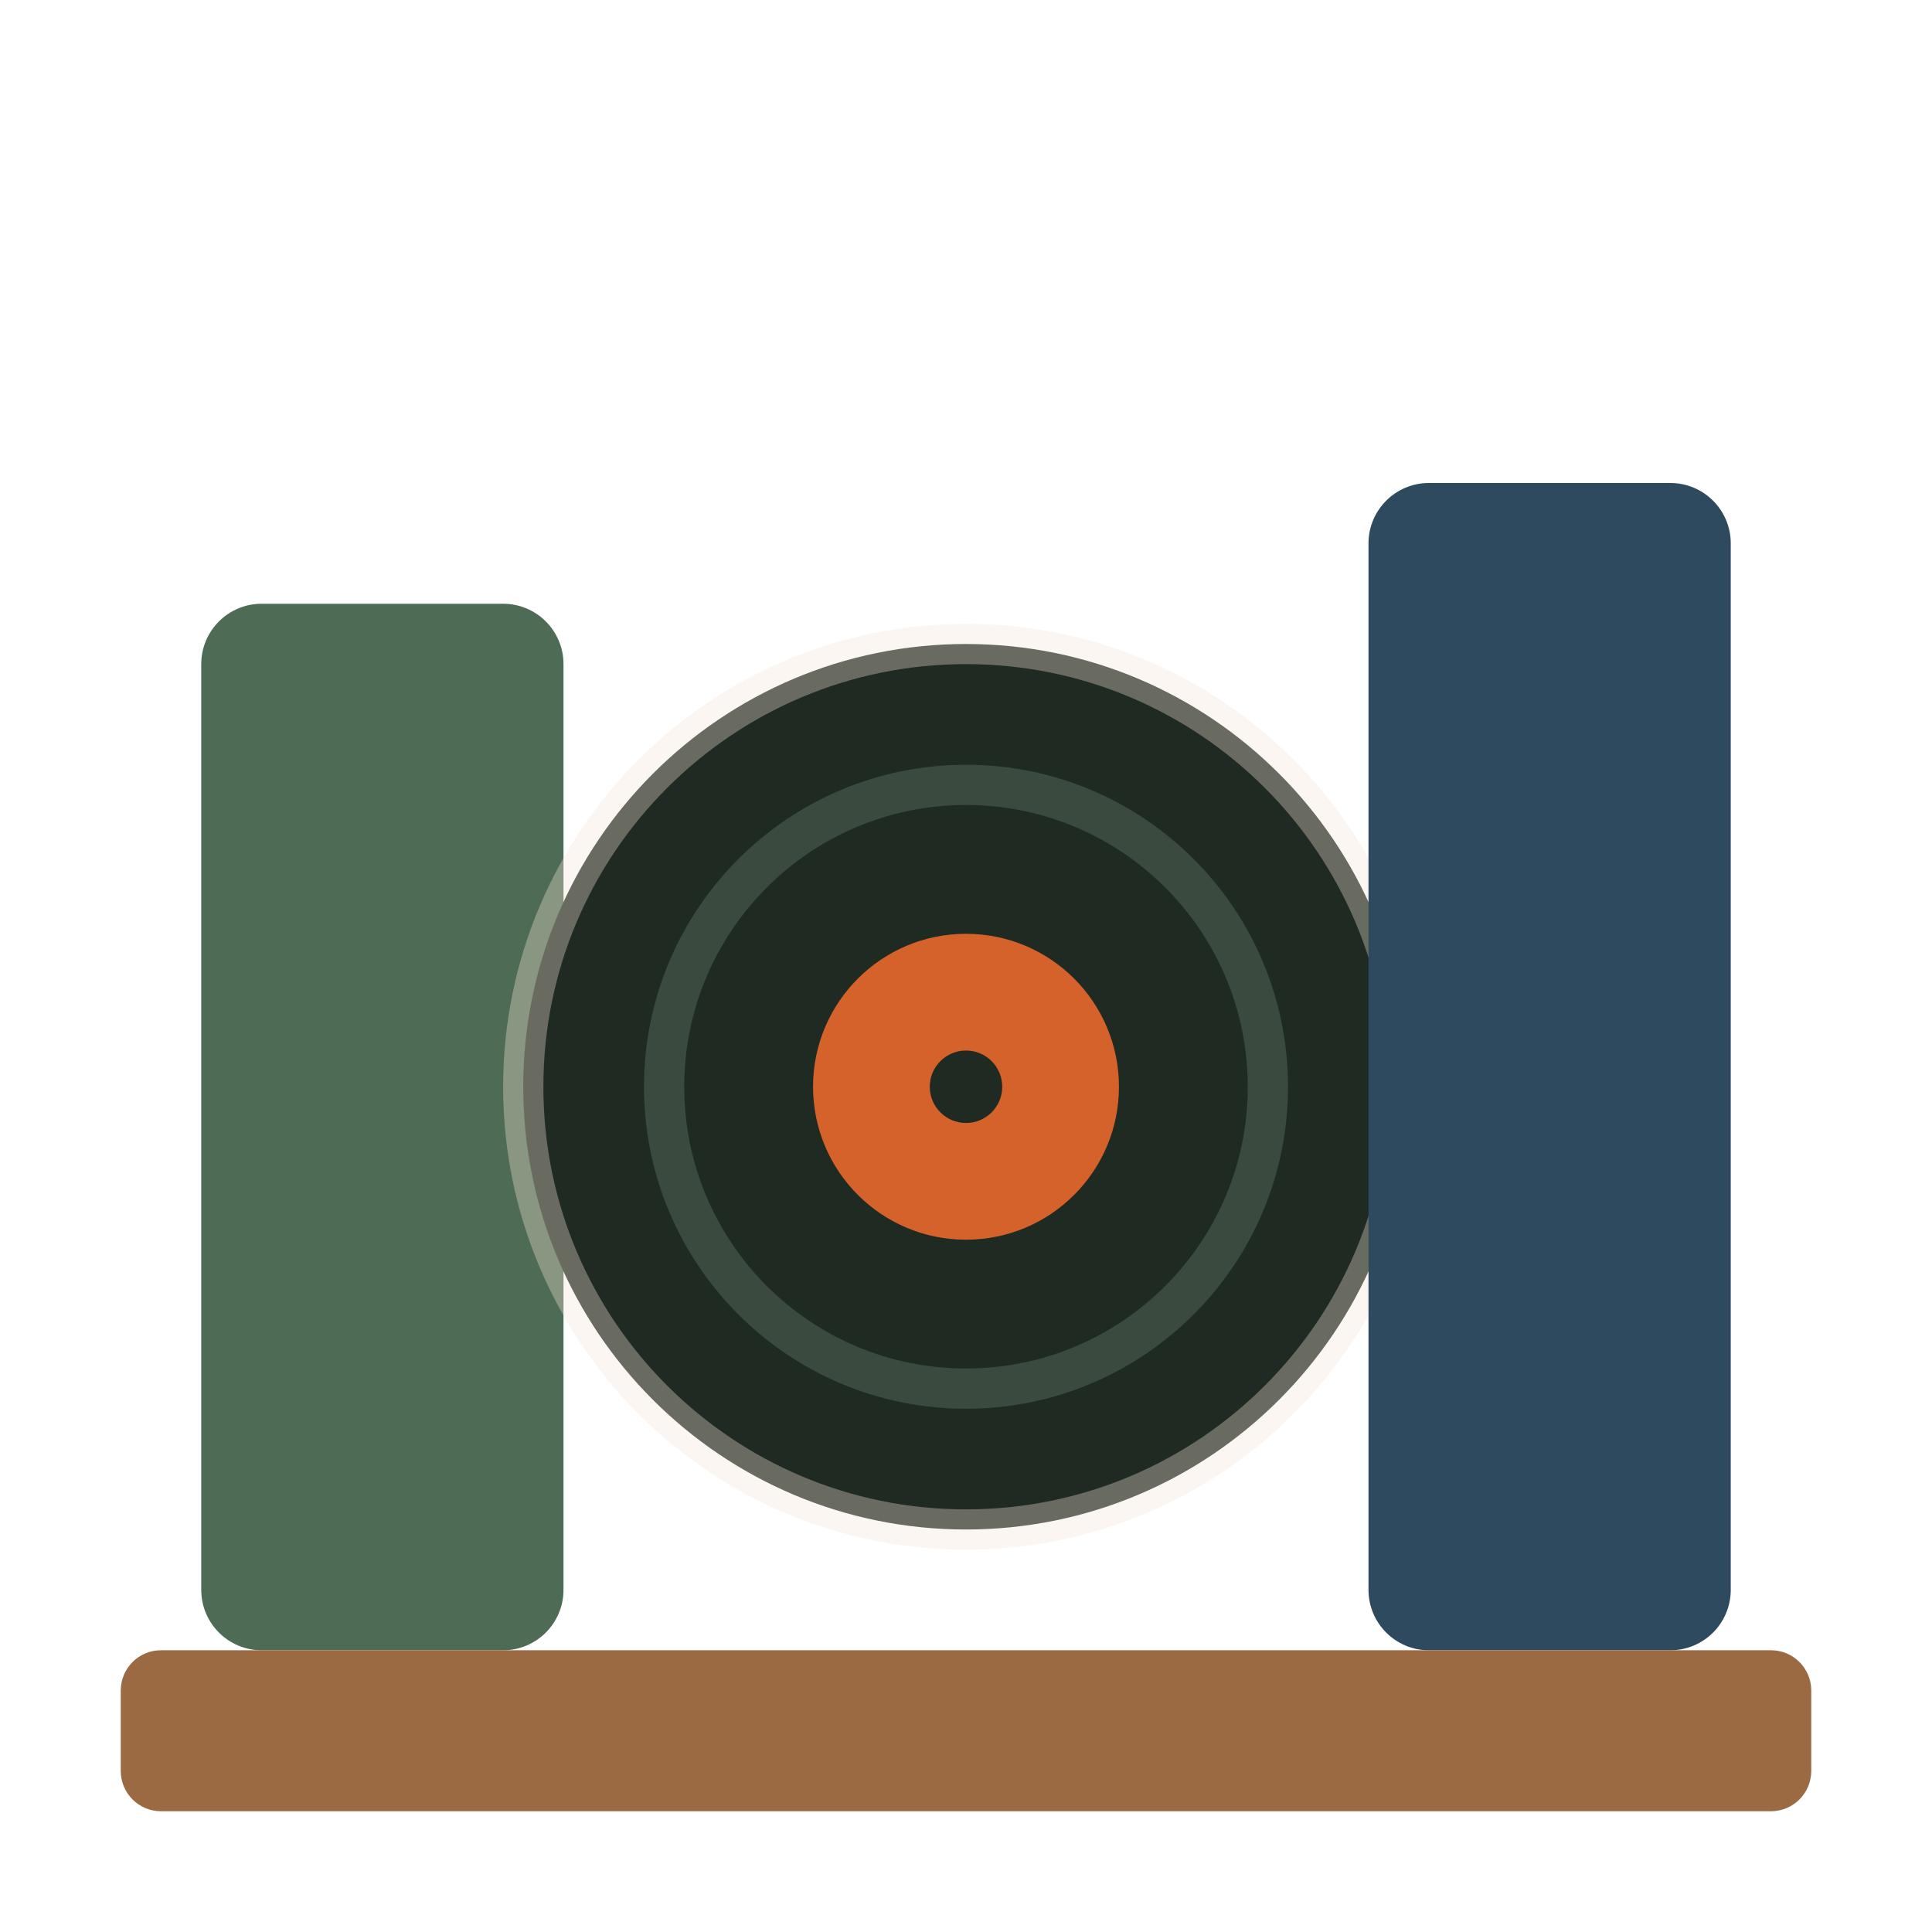
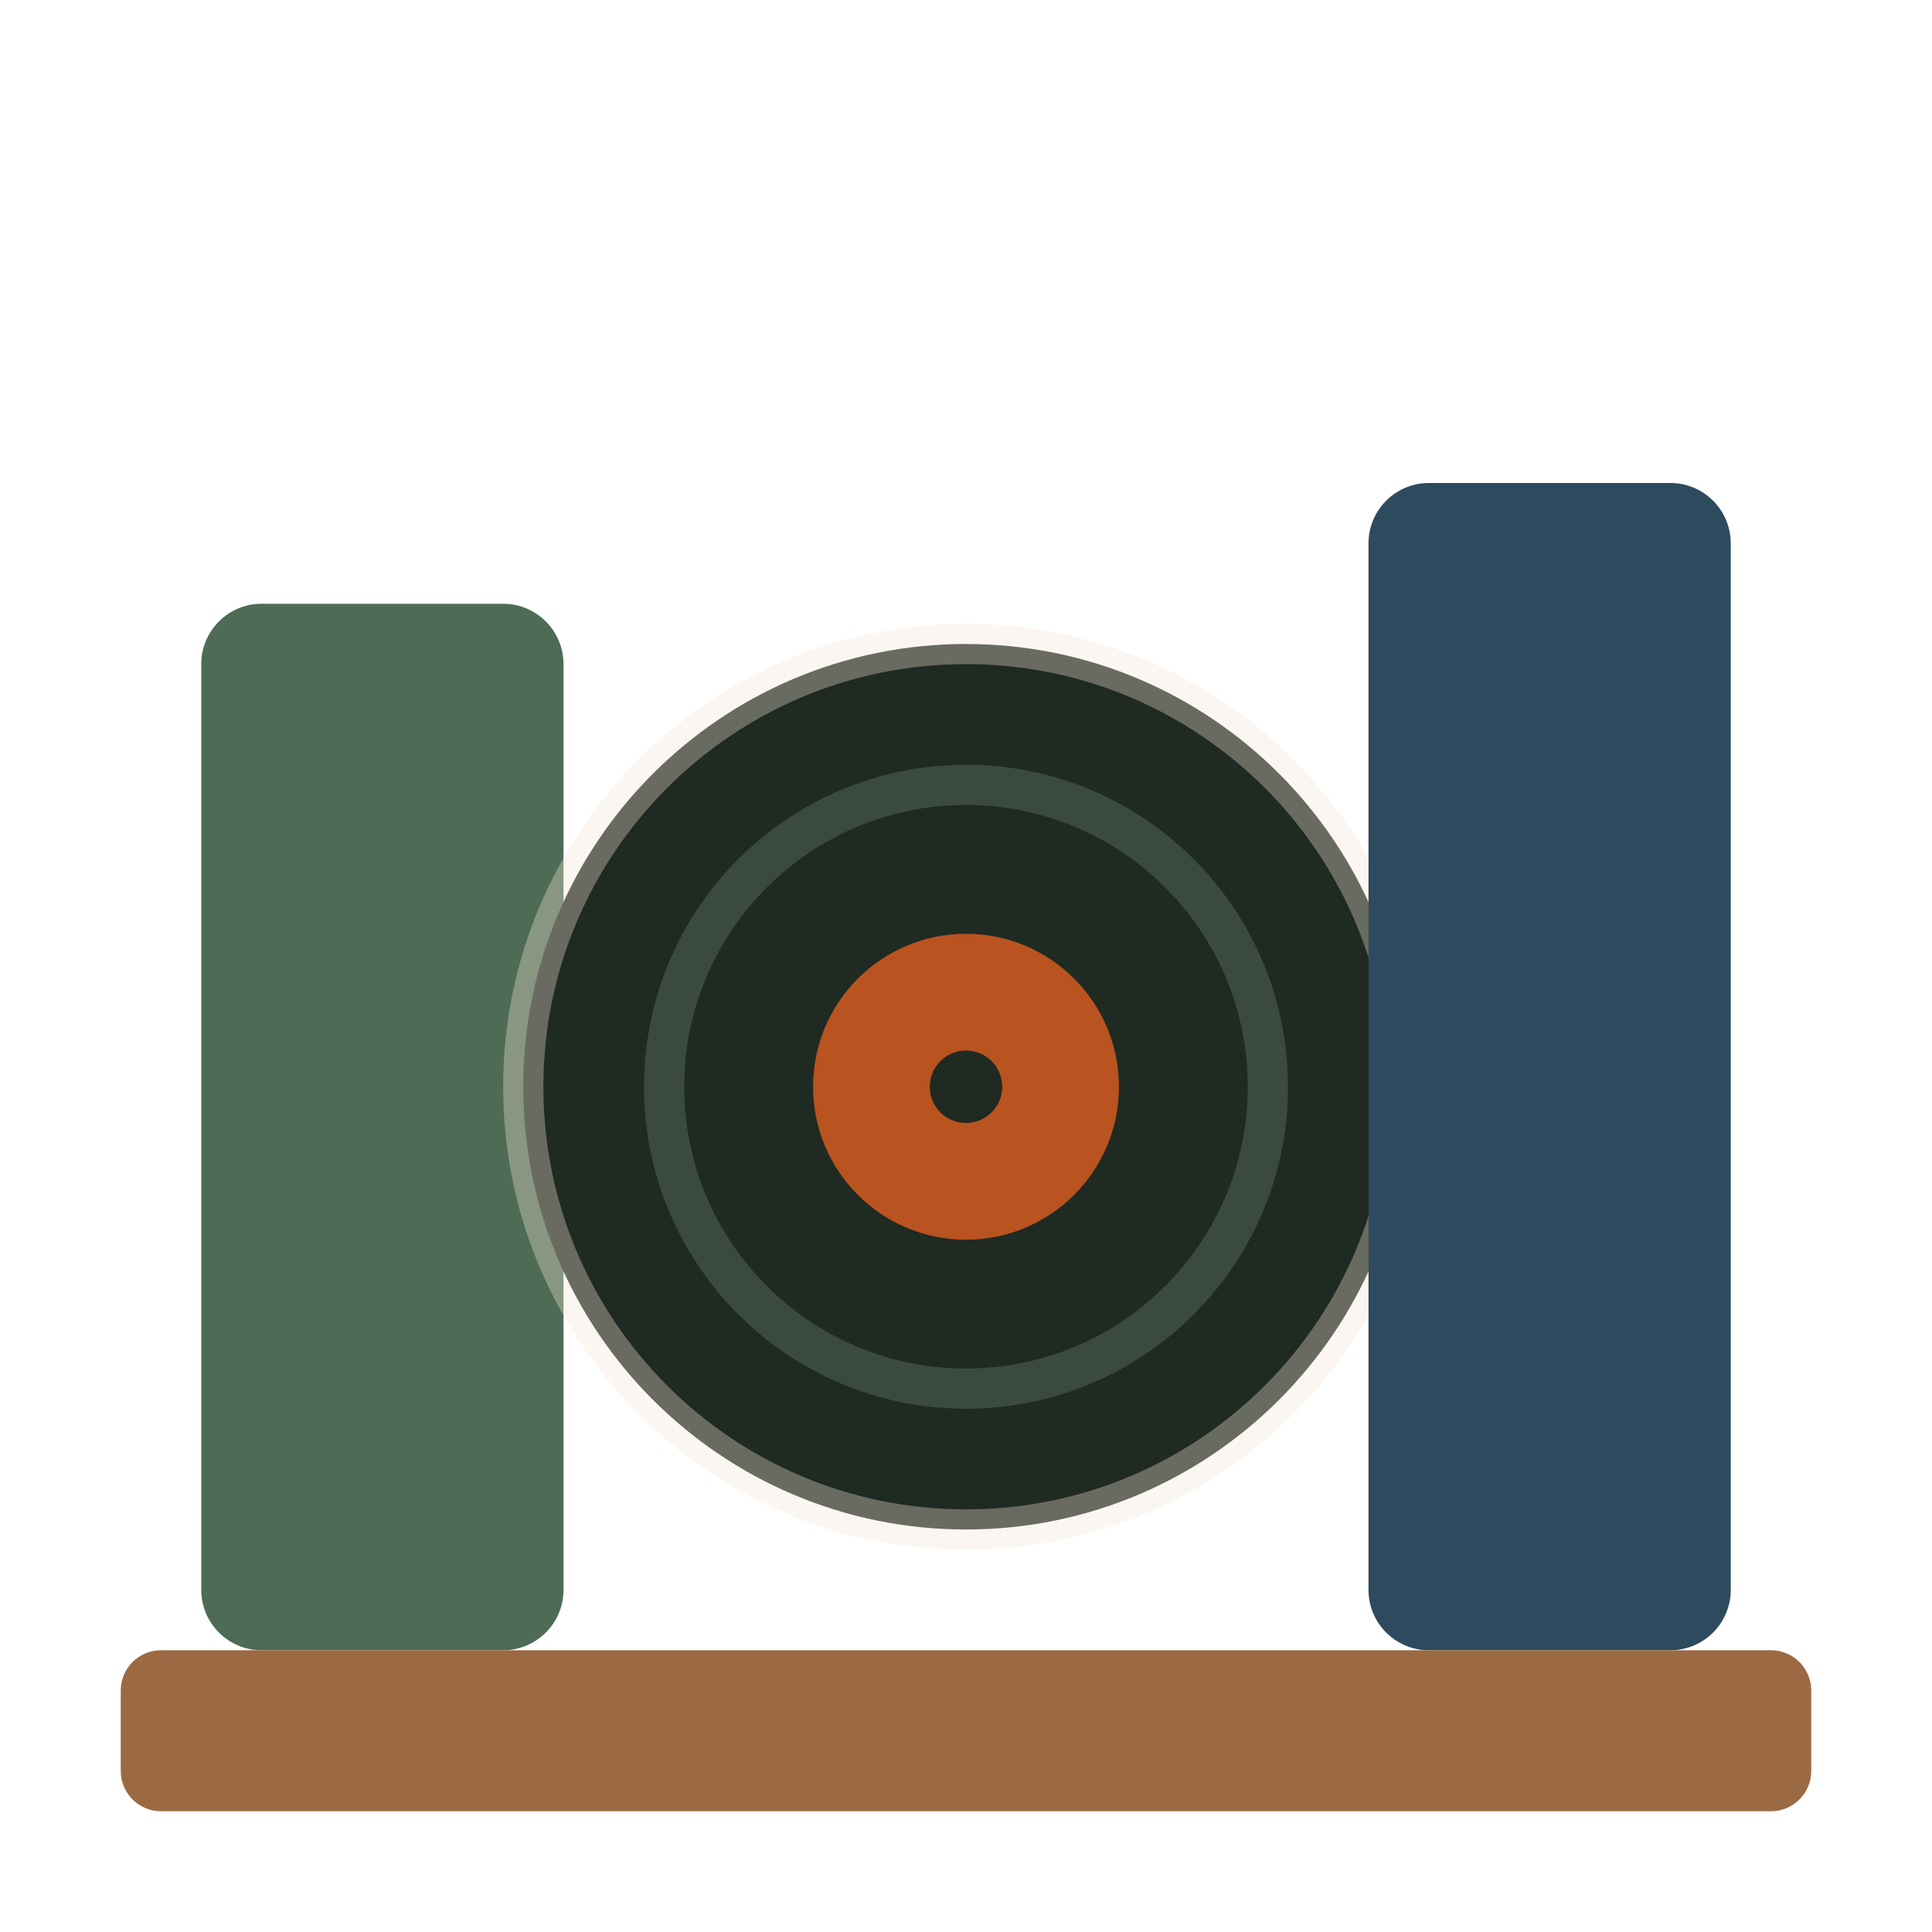
<svg xmlns="http://www.w3.org/2000/svg" viewBox="0 0 48 48">
  <rect x="5" y="15" width="9" height="26" rx="1.5" fill="#4e6b55" />
  <circle cx="24" cy="27" r="11" fill="#1f2a22" stroke="#f3e6d6" stroke-opacity="0.35" stroke-width="1" />
  <circle cx="24" cy="27" r="7.5" fill="none" stroke="#3a4a3e" stroke-width="1" />
-   <circle cx="24" cy="27" r="3.8" fill="#d4622a" />
+   <circle cx="24" cy="27" r="3.8" fill="#b9531f" />
  <circle cx="24" cy="27" r="0.9" fill="#1f2a22" />
  <rect x="34" y="12" width="9" height="29" rx="1.5" fill="#2e4a5e" />
  <rect x="3" y="41" width="42" height="4" rx="1" fill="#9b6a43" />
</svg>
